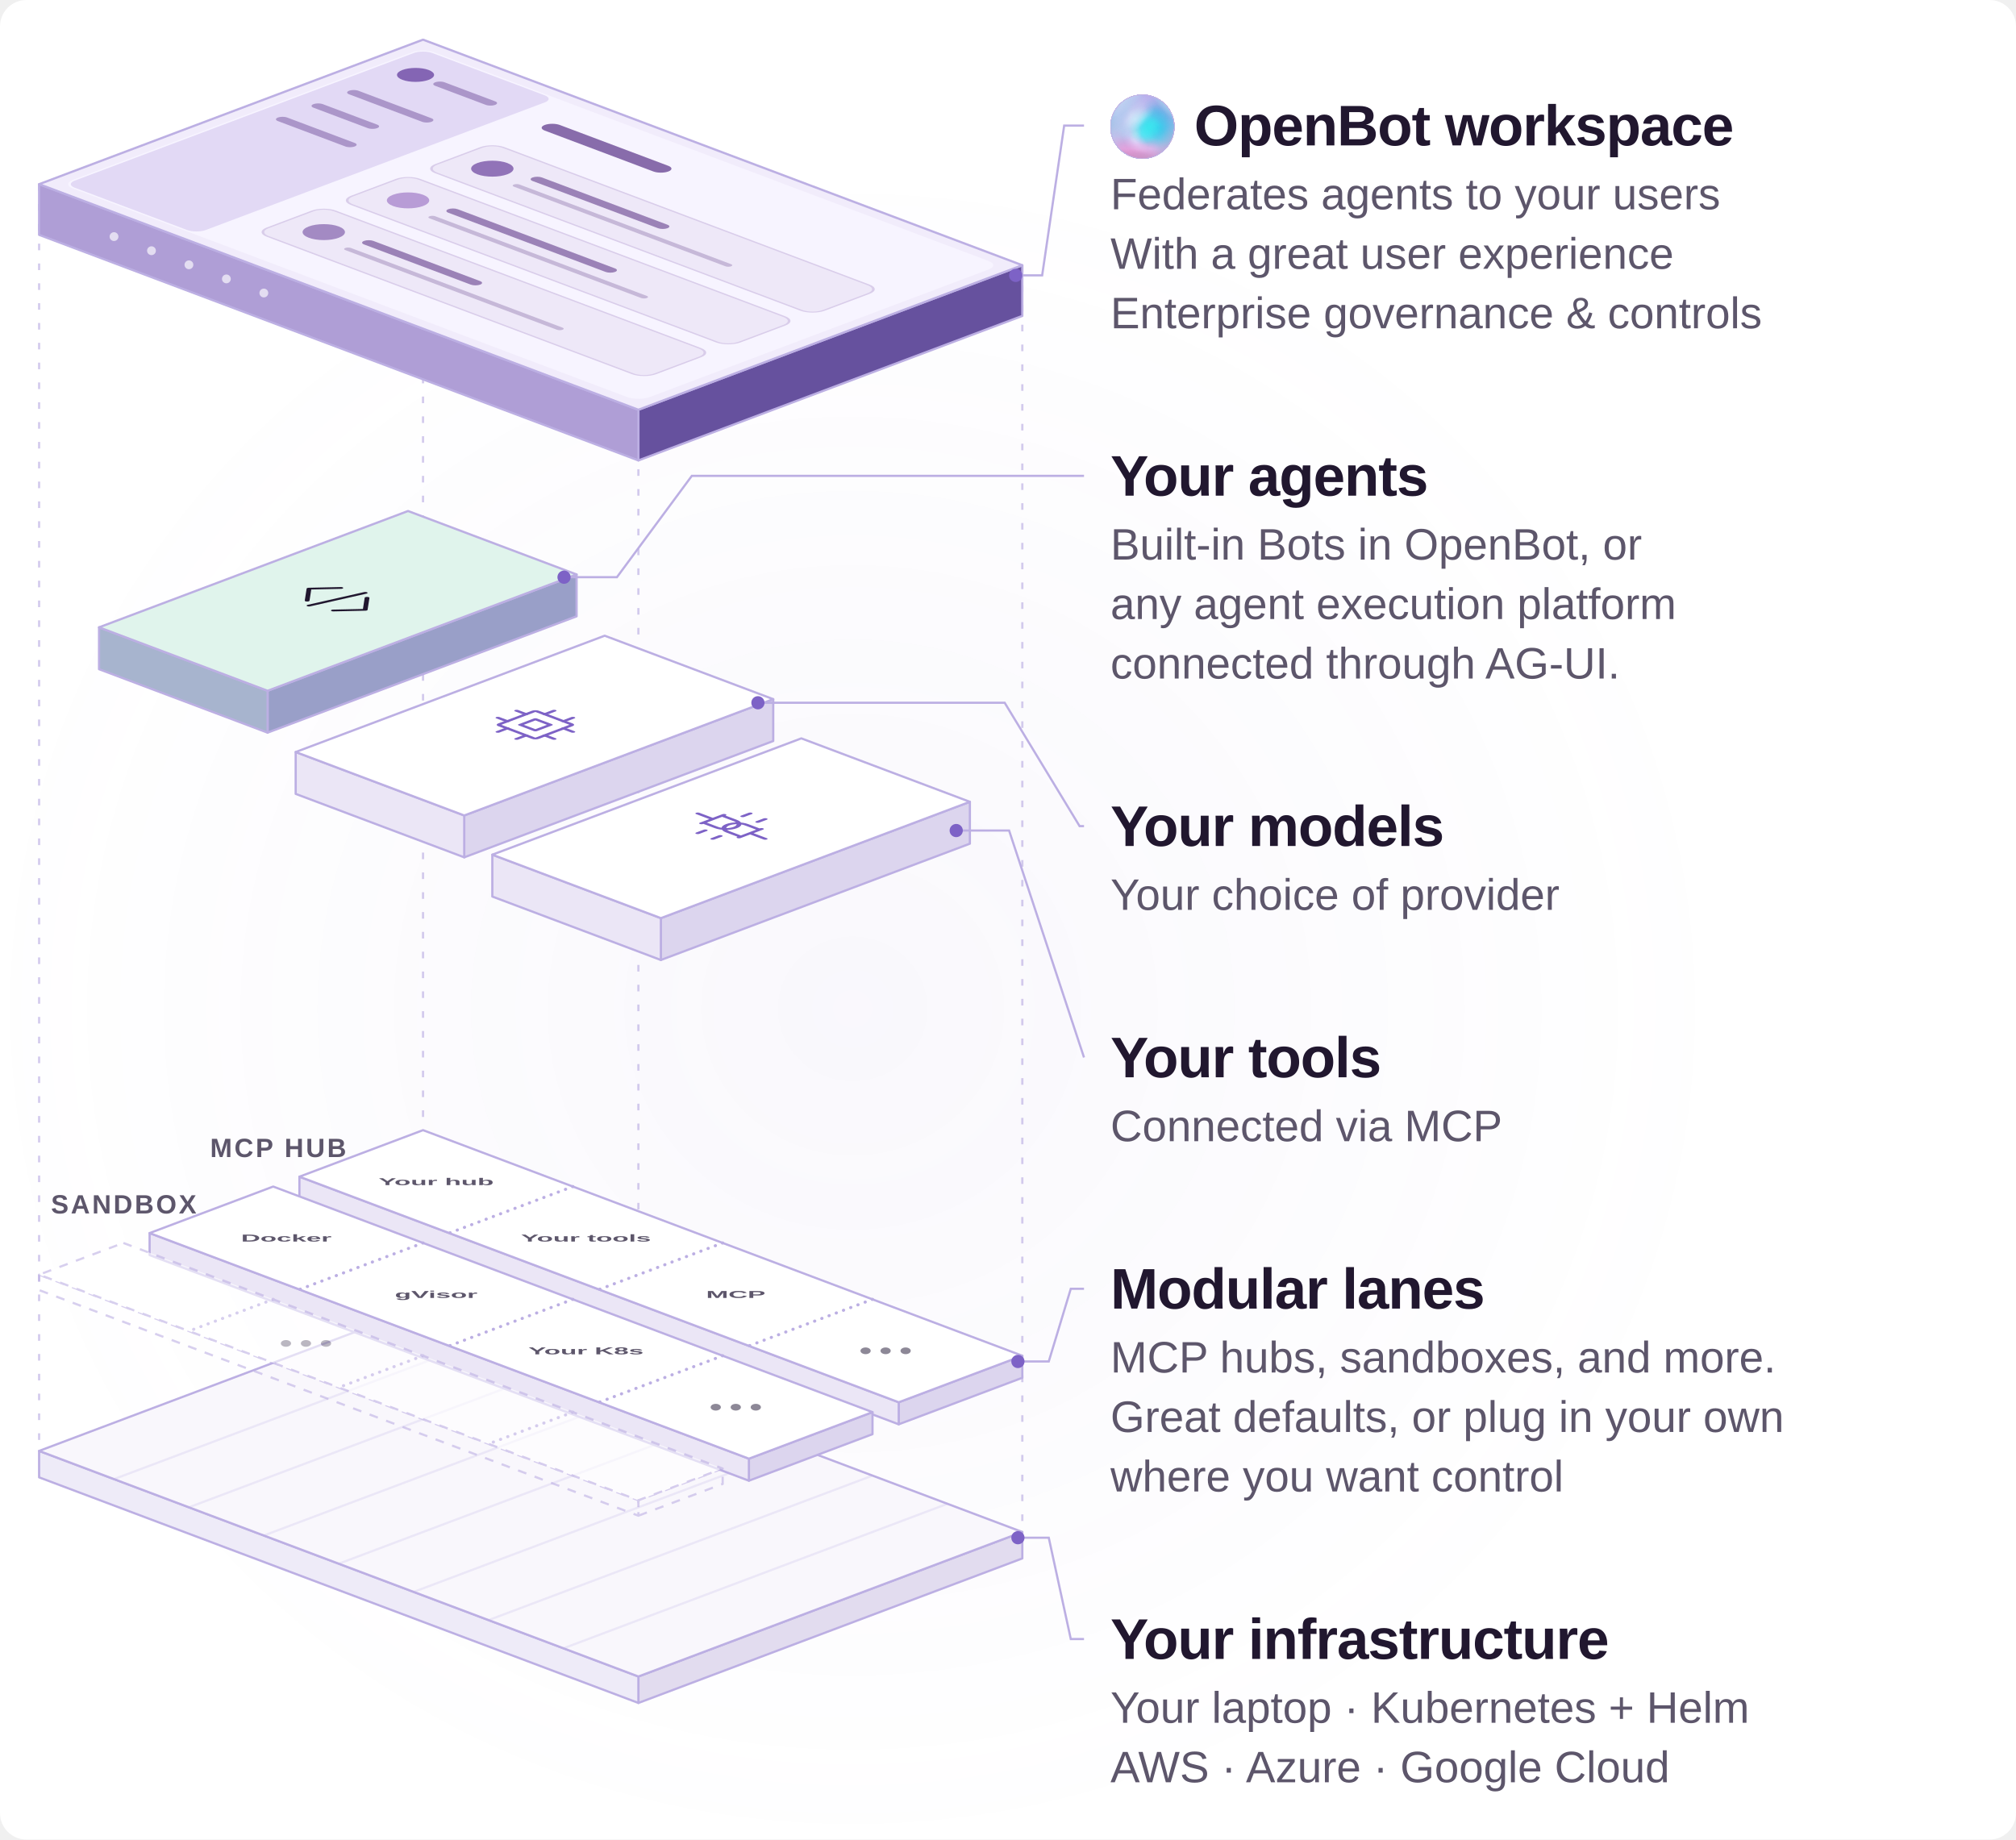
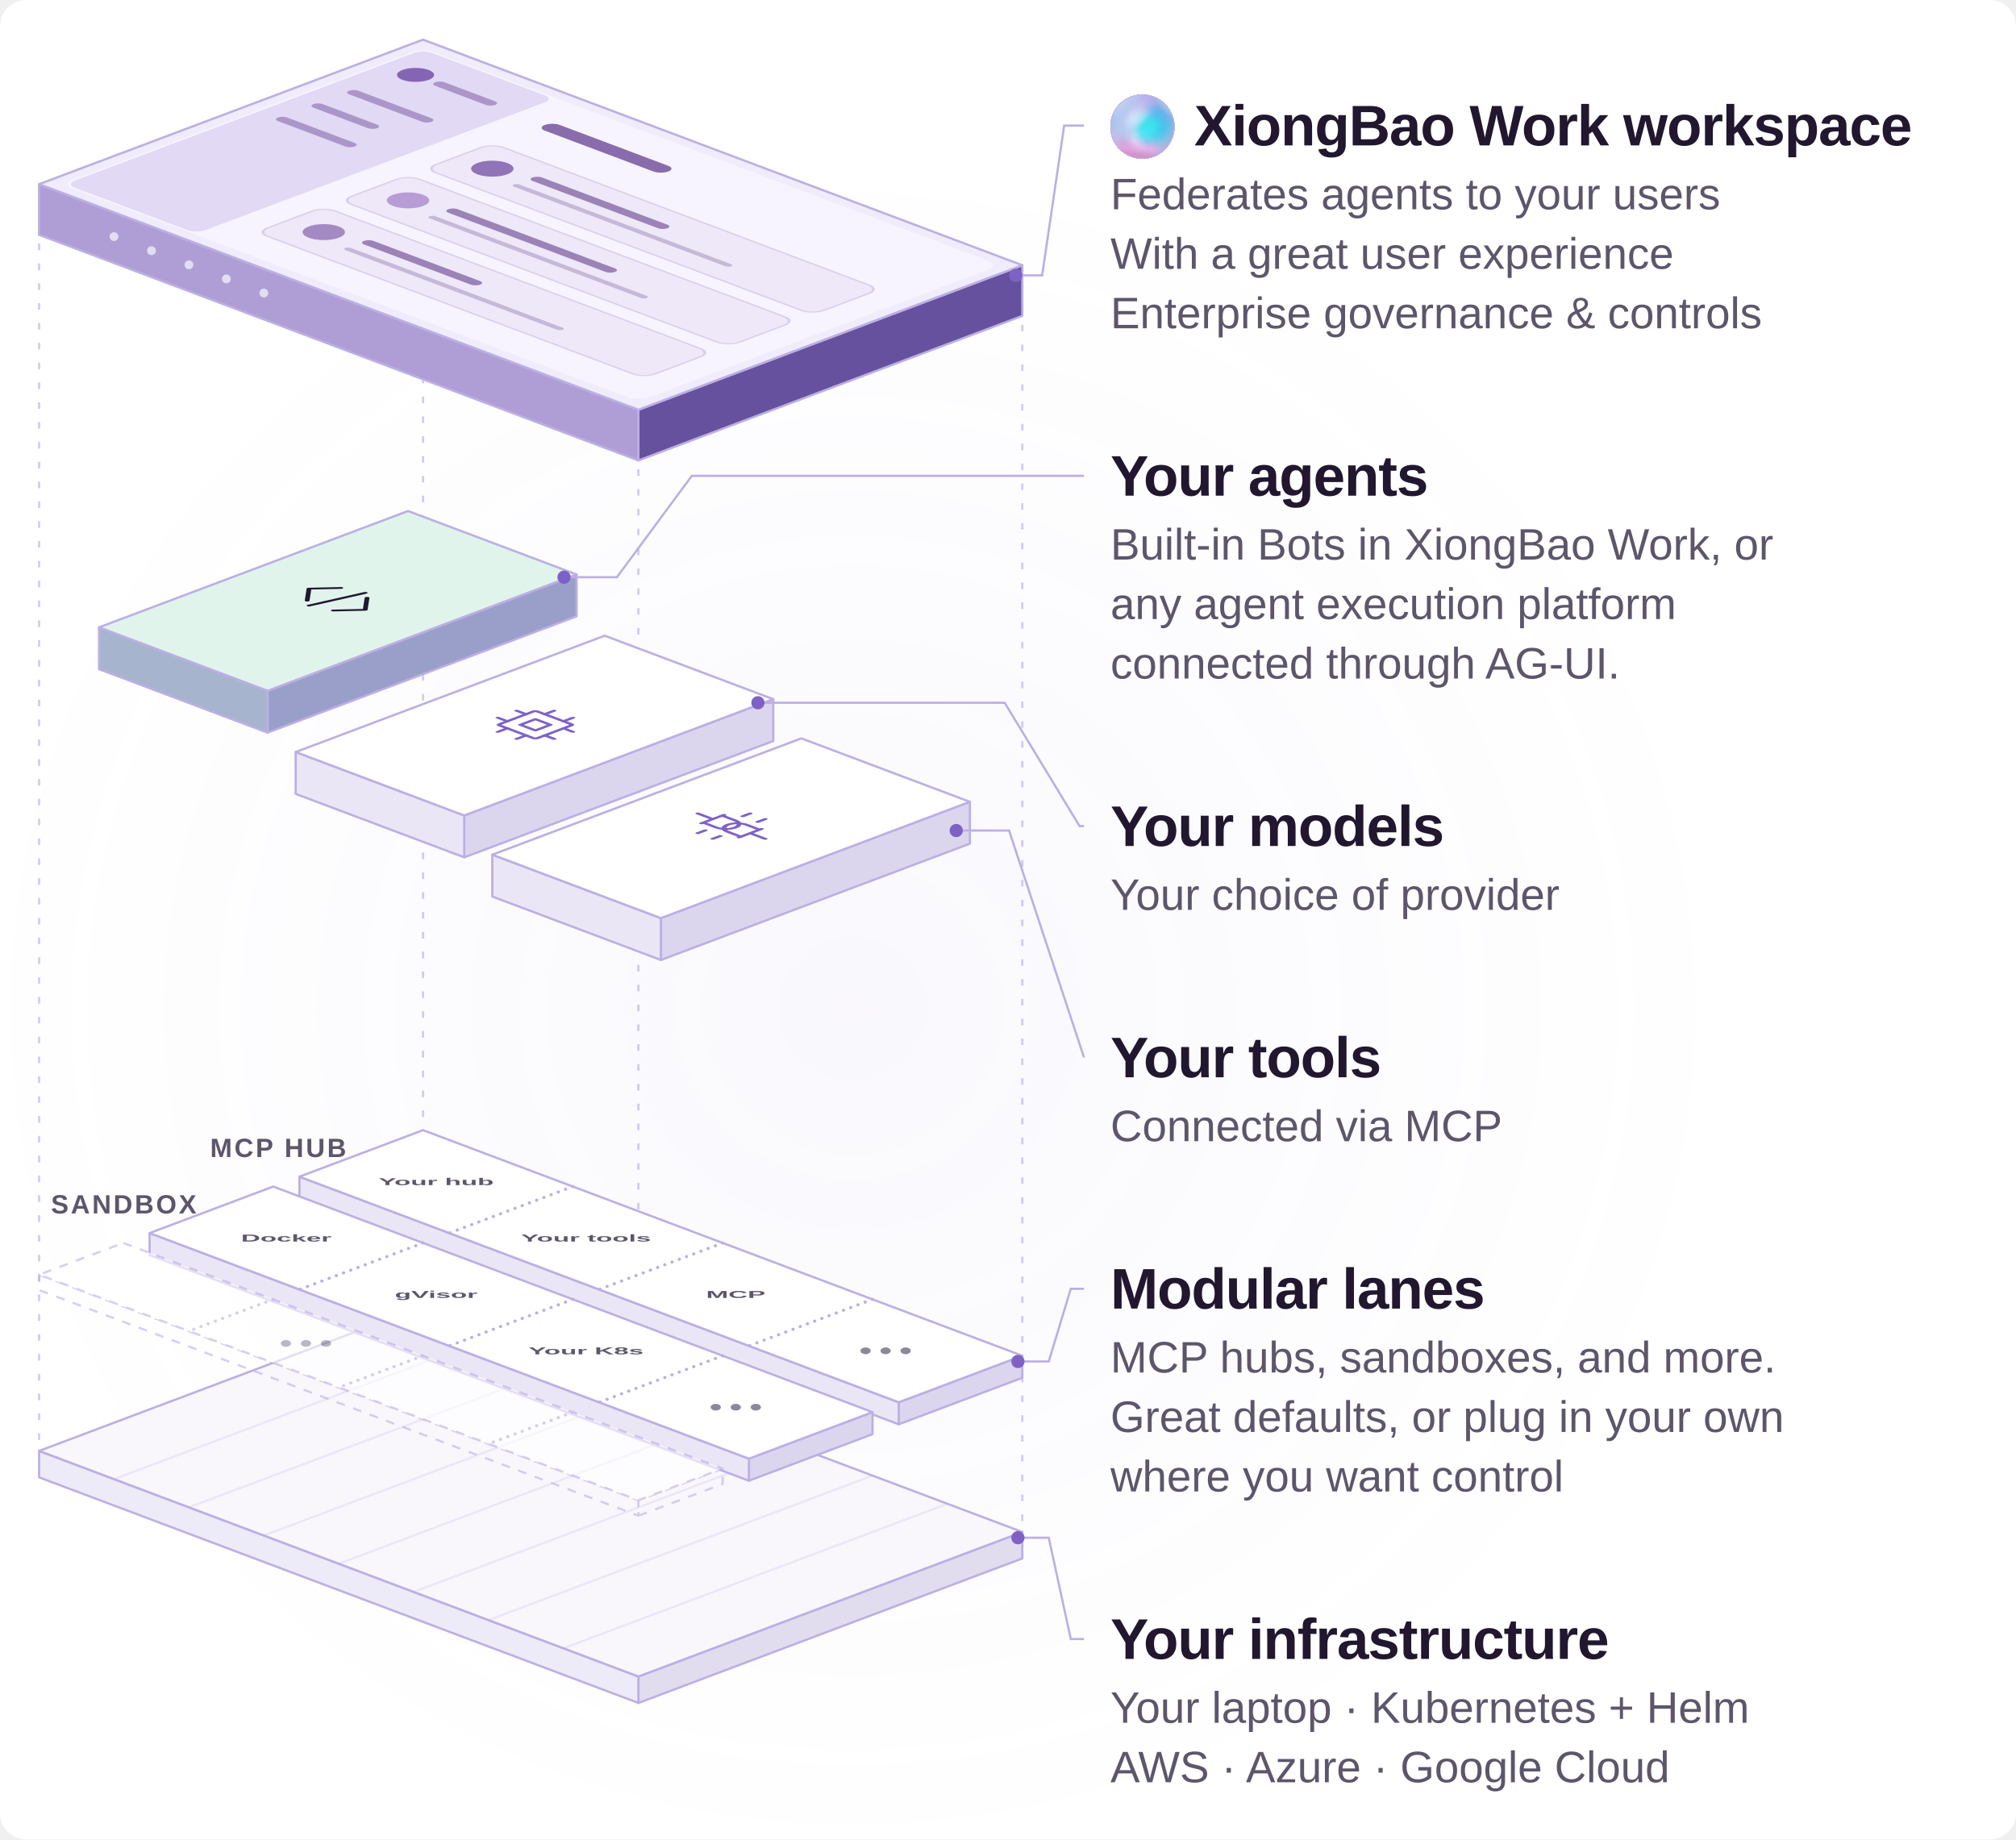
<svg xmlns="http://www.w3.org/2000/svg" viewBox="88 -18 915 835" width="1098" height="1002" fill="none" role="img" aria-labelledby="stack-title stack-desc">
  <rect x="88" y="-18" width="915" height="835" rx="12" fill="#ffffff" />
  <defs>
    <radialGradient id="wash">
      <stop offset="0" stop-color="#7d62c6" stop-opacity=".045" />
      <stop offset="1" stop-color="#7d62c6" stop-opacity="0" />
    </radialGradient>
  </defs>
  <ellipse cx="475" cy="440" rx="400" ry="390" fill="url(#wash)" />
  <g stroke="#bcafe3" stroke-width="1" stroke-dasharray="3 6" opacity=".65">
    <line x1="280" y1="0" x2="280" y2="575" />
    <line x1="552" y1="102.4" x2="552" y2="677.4" />
    <line x1="377.75" y1="168" x2="377.75" y2="743" />
    <line x1="105.75" y1="65.6" x2="105.75" y2="640.6" />
  </g>
  <g stroke="#bcafe3" stroke-width="1" stroke-linejoin="round">
    <g>
      <polygon points="552,677.4 377.75,743 377.75,755 552,689.4" fill="#e2dcef" />
      <polygon points="105.75,640.6 377.75,743 377.75,755 105.75,652.6" fill="#eeebf8" />
      <polygon points="280,575 552,677.4 377.75,743 105.75,640.6" fill="#f9f7fc" />
      <g opacity=".23">
        <line x1="314" y1="587.8" x2="139.75" y2="653.4" />
        <line x1="348" y1="600.6" x2="173.75" y2="666.2" />
        <line x1="382" y1="613.4" x2="207.75" y2="679" />
        <line x1="416" y1="626.2" x2="241.75" y2="691.8" />
        <line x1="450" y1="639" x2="275.75" y2="704.6" />
        <line x1="484" y1="651.8" x2="309.75" y2="717.4" />
        <line x1="518" y1="664.6" x2="343.75" y2="730.2" />
      </g>
    </g>
    <g>
      <polygon points="552,597.4 495.9,618.52 495.9,628.52 552,607.4" fill="#dcd5ee" />
      <polygon points="223.9,516.12 495.9,618.52 495.9,628.52 223.9,526.12" fill="#ebe6f6" />
      <polygon points="280,495 552,597.4 495.9,618.52 223.9,516.12" fill="#ffffff" />
      <g stroke-width="1.4" stroke-dasharray=".1 3.4" stroke-linecap="round">
        <line x1="348" y1="520.6" x2="291.9" y2="541.72" />
        <line x1="416" y1="546.2" x2="359.9" y2="567.32" />
        <line x1="484" y1="571.8" x2="427.9" y2="592.92" />
      </g>
      <text x="245.15" y="503" dy=".35em" text-anchor="end" fill="#5d566b" stroke="none" font-family="Arial, Helvetica, sans-serif" font-size="12" font-weight="600" letter-spacing="1">MCP HUB</text>
      <g transform="matrix(.85 .32 -.85 .32 285.95 518.36) rotate(-45) scale(.84)">
        <text x="0" y="0" dy=".35em" text-anchor="middle" font-family="Arial, Helvetica, sans-serif" font-size="12" font-weight="600" fill="#5d566b" stroke="none">Your hub</text>
      </g>
      <g transform="matrix(.85 .32 -.85 .32 353.95 543.96) rotate(-45) scale(.84)">
        <text x="0" y="0" dy=".35em" text-anchor="middle" font-family="Arial, Helvetica, sans-serif" font-size="12" font-weight="600" fill="#5d566b" stroke="none">Your tools</text>
      </g>
      <g transform="matrix(.85 .32 -.85 .32 421.95 569.56) rotate(-45) scale(.84)">
        <text x="0" y="0" dy=".35em" text-anchor="middle" font-family="Arial, Helvetica, sans-serif" font-size="12" font-weight="600" fill="#5d566b" stroke="none">MCP</text>
      </g>
      <g transform="matrix(.85 .32 -.85 .32 489.95 595.16) rotate(-45) scale(.84)">
        <ellipse cx="-9" cy="0" rx="2.3" ry="4" fill="#5d566b" stroke="none" opacity=".7" />
        <ellipse cx="0" cy="0" rx="2.3" ry="4" fill="#5d566b" stroke="none" opacity=".7" />
        <ellipse cx="9" cy="0" rx="2.3" ry="4" fill="#5d566b" stroke="none" opacity=".7" />
      </g>
    </g>
    <g>
      <polygon points="484,623 427.9,644.12 427.9,654.12 484,633" fill="#dcd5ee" />
      <polygon points="155.9,541.72 427.9,644.12 427.9,654.12 155.9,551.72" fill="#ebe6f6" />
      <polygon points="212,520.6 484,623 427.9,644.12 155.9,541.72" fill="#ffffff" />
      <g stroke-width="1.4" stroke-dasharray=".1 3.4" stroke-linecap="round">
        <line x1="280" y1="546.2" x2="223.9" y2="567.32" />
        <line x1="348" y1="571.8" x2="291.9" y2="592.92" />
        <line x1="416" y1="597.4" x2="359.9" y2="618.52" />
      </g>
      <text x="177.15" y="528.6" dy=".35em" text-anchor="end" fill="#5d566b" stroke="none" font-family="Arial, Helvetica, sans-serif" font-size="12" font-weight="600" letter-spacing="1">SANDBOX</text>
      <g transform="matrix(.85 .32 -.85 .32 217.95 543.96) rotate(-45) scale(.84)">
        <text x="0" y="0" dy=".35em" text-anchor="middle" font-family="Arial, Helvetica, sans-serif" font-size="12" font-weight="600" fill="#5d566b" stroke="none">Docker</text>
      </g>
      <g transform="matrix(.85 .32 -.85 .32 285.95 569.56) rotate(-45) scale(.84)">
        <text x="0" y="0" dy=".35em" text-anchor="middle" font-family="Arial, Helvetica, sans-serif" font-size="12" font-weight="600" fill="#5d566b" stroke="none">gVisor</text>
      </g>
      <g transform="matrix(.85 .32 -.85 .32 353.95 595.16) rotate(-45) scale(.84)">
        <text x="0" y="0" dy=".35em" text-anchor="middle" font-family="Arial, Helvetica, sans-serif" font-size="12" font-weight="600" fill="#5d566b" stroke="none">Your K8s</text>
      </g>
      <g transform="matrix(.85 .32 -.85 .32 421.95 620.76) rotate(-45) scale(.84)">
        <ellipse cx="-9" cy="0" rx="2.3" ry="4" fill="#5d566b" stroke="none" opacity=".7" />
        <ellipse cx="0" cy="0" rx="2.3" ry="4" fill="#5d566b" stroke="none" opacity=".7" />
        <ellipse cx="9" cy="0" rx="2.3" ry="4" fill="#5d566b" stroke="none" opacity=".7" />
      </g>
    </g>
    <g stroke-dasharray="4 4" opacity=".6">
      <polygon points="416,648.6 377.75,663 377.75,670 416,655.6" fill="none" />
      <polygon points="105.75,560.6 377.75,663 377.75,670 105.75,567.6" fill="none" />
      <polygon points="144,546.2 416,648.6 377.75,663 105.75,560.6" fill="#ffffff" />
      <g stroke-width="1.4" stroke-dasharray=".1 3.4" stroke-linecap="round">
        <line x1="212" y1="571.8" x2="173.75" y2="586.2" />
        <line x1="280" y1="597.4" x2="241.75" y2="611.8" />
        <line x1="348" y1="623" x2="309.75" y2="637.4" />
      </g>
      <g transform="matrix(.85 .32 -.85 .32 226.875 591.8) rotate(-45) scale(.84)">
        <ellipse cx="-9" cy="0" rx="2.3" ry="4" fill="#5d566b" stroke="none" opacity=".7" />
        <ellipse cx="0" cy="0" rx="2.3" ry="4" fill="#5d566b" stroke="none" opacity=".7" />
        <ellipse cx="9" cy="0" rx="2.3" ry="4" fill="#5d566b" stroke="none" opacity=".7" />
      </g>
    </g>
    <g transform="translate(0 -235)">
      <polygon points="552,337.4 377.75,403 377.75,426 552,360.4" fill="#66519e" />
      <polygon points="105.75,300.6 377.75,403 377.75,426 105.75,323.6" fill="#af9ed6" />
      <polygon points="280,235 552,337.4 377.75,403 105.75,300.6" fill="#f1ecfb" />
      <g transform="matrix(.85 .32 -.85 .32 280 235)" stroke="none">
        <rect x="6" y="6" width="308" height="193" rx="6" fill="#f7f4ff" />
        <rect x="7" y="7" width="70" height="191" rx="5" fill="#e2d9f5" />
        <circle cx="23" cy="27" r="7" fill="#8465b4" />
        <path d="M36 27h27 M19 56h39 M19 75h29 M19 94h36" stroke="#ab96c9" stroke-width="5" stroke-linecap="round" />
        <rect x="93" y="24" width="66" height="8" rx="4" fill="#886cab" />
        <rect x="92" y="55" width="207" height="36" rx="6" fill="#eee8f8" stroke="#d9cdea" />
        <circle cx="110" cy="73" r="8" fill="#9173b8" />
        <rect x="127" y="66" width="72" height="5" rx="2.5" fill="#9b82b7" />
        <rect x="127" y="77" width="116" height="3" rx="1.5" fill="#c6b8d8" />
        <rect x="92" y="100" width="207" height="36" rx="6" fill="#eee8f8" stroke="#d9cdea" />
        <circle cx="110" cy="118" r="8" fill="#b89cd6" />
        <rect x="127" y="111" width="89" height="5" rx="2.5" fill="#9b82b7" />
        <rect x="127" y="122" width="116" height="3" rx="1.5" fill="#c6b8d8" />
        <rect x="92" y="145" width="207" height="36" rx="6" fill="#eee8f8" stroke="#d9cdea" />
        <circle cx="110" cy="163" r="8" fill="#a38ac3" />
        <rect x="127" y="156" width="62" height="5" rx="2.5" fill="#9b82b7" />
        <rect x="127" y="167" width="116" height="3" rx="1.5" fill="#c6b8d8" />
      </g>
      <circle cx="139.75" cy="324.4" r="2" fill="#fff" stroke="none" opacity=".65" />
      <circle cx="156.75" cy="330.8" r="2" fill="#fff" stroke="none" opacity=".65" />
      <circle cx="173.75" cy="337.2" r="2" fill="#fff" stroke="none" opacity=".65" />
      <circle cx="190.75" cy="343.6" r="2" fill="#fff" stroke="none" opacity=".65" />
      <circle cx="207.75" cy="350.0" r="2" fill="#fff" stroke="none" opacity=".65" />
    </g>
    <g transform="translate(0 158)">
      <g transform="translate(0 -10)">
        <polygon points="349.7,94.76 209.45,147.56 209.45,166.56 349.7,113.76" fill="#999fc8" />
        <polygon points="132.95,118.76 209.45,147.56 209.45,166.56 132.95,137.76" fill="#a7b4ce" />
        <polygon points="273.2,65.96 349.7,94.76 209.45,147.56 132.95,118.76" fill="#e0f4ec" />
        <g transform="matrix(.85 .32 -.85 .32 241 106)" stroke="#21172f" stroke-width="1.8" stroke-linecap="round" stroke-linejoin="round">
          <path d="M-7 -9 L-15 0 L-7 9 M7 -9 L15 0 L7 9 M3 -12 L-3 12" />
        </g>
      </g>
      <g>
        <polygon points="438.95,141.36 298.7,194.16 298.7,213.16 438.95,160.36" fill="#dcd5ee" />
        <polygon points="222.2,165.36 298.7,194.16 298.7,213.16 222.2,184.36" fill="#ebe6f6" />
        <polygon points="362.45,112.56 438.95,141.36 298.7,194.16 222.2,165.36" fill="#ffffff" />
        <g transform="matrix(.85 .32 -.85 .32 331 153)" stroke="#7d62c6" stroke-width="1.8" stroke-linecap="round" stroke-linejoin="round">
          <rect x="-10" y="-10" width="20" height="20" rx="1" />
          <rect x="-4" y="-4" width="8" height="8" />
          <path d="M-5 -15v5 M5 -15v5 M-5 10v5 M5 10v5 M-15 -5h5 M-15 5h5 M10 -5h5 M10 5h5" />
        </g>
      </g>
      <g>
        <polygon points="528.2,187.96 387.95,240.76 387.95,259.76 528.2,206.96" fill="#dcd5ee" />
        <polygon points="311.45,211.96 387.95,240.76 387.95,259.76 311.45,230.96" fill="#ebe6f6" />
        <polygon points="451.7,159.16 528.2,187.96 387.95,240.76 311.45,211.96" fill="#ffffff" />
        <g transform="matrix(.85 .32 -.85 .32 420 199)" stroke="#7d62c6" stroke-width="1.8" stroke-linecap="round" stroke-linejoin="round">
          <path d="M-18 0h7 M11 0h7 M-10 -6v12 M10 -6v12 M-10 -5h7a5 5 0 0 1 0 10h-7 M10 -5H3a5 5 0 0 0 0 10h7 M-4 -10v-4 M4 -10v-4 M-4 10v4 M4 10v4" />
        </g>
      </g>
    </g>
  </g>
  <g stroke="#bcafe3" stroke-width="1" font-family="Arial, Helvetica, sans-serif">
    <path d="M549 107 h12 L571 39 H580" />
    <circle cx="549" cy="107" r="3" fill="#7d62c6" stroke="none" />
    <svg viewBox="0 0 256 256" width="29" height="29" fill="none" x="592" y="25">
      <defs>
        <radialGradient id="g0" gradientUnits="userSpaceOnUse" cx="186.880" cy="128.000" r="89.600">
          <stop offset="0" stop-color="#0ad7ed" stop-opacity="0.85" />
          <stop offset="1" stop-color="#0ad7ed" stop-opacity="0" />
        </radialGradient>
        <radialGradient id="g1" gradientUnits="userSpaceOnUse" cx="69.120" cy="245.760" r="230.400" gradientTransform="translate(69.120 245.760) rotate(0.000) scale(1 0.35714) translate(-69.120 -245.760)">
          <stop offset="0" stop-color="#ff95d5" stop-opacity="1" />
          <stop offset="1" stop-color="#ff95d5" stop-opacity="0" />
        </radialGradient>
        <radialGradient id="g2" gradientUnits="userSpaceOnUse" cx="69.120" cy="98.560" r="166.400" gradientTransform="translate(69.120 98.560) rotate(135.000) scale(1 0.35714) translate(-69.120 -98.560)">
          <stop offset="0" stop-color="#ebd7f9" stop-opacity="0.7" />
          <stop offset="1" stop-color="#ebd7f9" stop-opacity="0" />
        </radialGradient>
        <radialGradient id="g3" gradientUnits="userSpaceOnUse" cx="157.440" cy="128.000" r="89.600" gradientTransform="translate(157.440 128.000) rotate(135.000) scale(1 0.58824) translate(-157.440 -128.000)">
          <stop offset="0" stop-color="#42e5f1" stop-opacity="1" />
          <stop offset="1" stop-color="#42e5f1" stop-opacity="0" />
        </radialGradient>
        <radialGradient id="g4" gradientUnits="userSpaceOnUse" cx="98.560" cy="186.880" r="64.000" gradientTransform="translate(98.560 186.880) rotate(45.000) scale(1 0.58824) translate(-98.560 -186.880)">
          <stop offset="0" stop-color="#f9d4ff" stop-opacity="0.7" />
          <stop offset="1" stop-color="#f9d4ff" stop-opacity="0" />
        </radialGradient>
        <radialGradient id="g5" gradientUnits="userSpaceOnUse" cx="245.760" cy="-19.200" r="230.400" gradientTransform="translate(245.760 -19.200) rotate(90.000) scale(1 0.58824) translate(-245.760 19.200)">
          <stop offset="0" stop-color="#8a3dd3" stop-opacity="0.3" />
          <stop offset="1" stop-color="#8a3dd3" stop-opacity="0" />
        </radialGradient>
        <radialGradient id="g6" gradientUnits="userSpaceOnUse" cx="39.680" cy="275.200" r="166.400" gradientTransform="translate(39.680 275.200) rotate(0.000) scale(1 0.35714) translate(-39.680 -275.200)">
          <stop offset="0" stop-color="#8481a8" stop-opacity="1" />
          <stop offset="1" stop-color="#8481a8" stop-opacity="0" />
        </radialGradient>
        <radialGradient id="g7" gradientUnits="userSpaceOnUse" cx="98.560" cy="98.560" r="64.000" gradientTransform="translate(98.560 98.560) rotate(135.000) scale(1 0.58824) translate(-98.560 -98.560)">
          <stop offset="0" stop-color="#ceffff" stop-opacity="0.5" />
          <stop offset="1" stop-color="#ceffff" stop-opacity="0" />
        </radialGradient>
        <radialGradient id="g8" gradientUnits="userSpaceOnUse" cx="39.680" cy="69.120" r="121.600" gradientTransform="translate(39.680 69.120) rotate(90.000) scale(1 0.35714) translate(-39.680 -69.120)">
          <stop offset="0" stop-color="#b4c8ef" stop-opacity="1" />
          <stop offset="1" stop-color="#b4c8ef" stop-opacity="0" />
        </radialGradient>
        <radialGradient id="g9" gradientUnits="userSpaceOnUse" cx="69.120" cy="216.320" r="121.600" gradientTransform="translate(69.120 216.320) rotate(45.000) scale(1 0.35714) translate(-69.120 -216.320)">
          <stop offset="0" stop-color="#e69cdc" stop-opacity="0.5" />
          <stop offset="1" stop-color="#e69cdc" stop-opacity="0" />
        </radialGradient>
        <radialGradient id="g10" gradientUnits="userSpaceOnUse" cx="128.000" cy="157.440" r="64.000" gradientTransform="translate(128.000 157.440) rotate(45.000) scale(1 0.58824) translate(-128.000 -157.440)">
          <stop offset="0" stop-color="#4afffe" stop-opacity="0.3" />
          <stop offset="1" stop-color="#4afffe" stop-opacity="0" />
        </radialGradient>
        <radialGradient id="g11" gradientUnits="userSpaceOnUse" cx="157.440" cy="-19.200" r="121.600" gradientTransform="translate(157.440 -19.200) rotate(135.000) scale(1 0.58824) translate(-157.440 19.200)">
          <stop offset="0" stop-color="#d59cef" stop-opacity="0.5" />
          <stop offset="1" stop-color="#d59cef" stop-opacity="0" />
        </radialGradient>
        <radialGradient id="g12" gradientUnits="userSpaceOnUse" cx="275.200" cy="275.200" r="166.400" gradientTransform="translate(275.200 275.200) rotate(90.000) scale(1 0.58824) translate(-275.200 -275.200)">
          <stop offset="0" stop-color="#b6a3cc" stop-opacity="1" />
          <stop offset="1" stop-color="#b6a3cc" stop-opacity="0" />
        </radialGradient>
        <radialGradient id="g13" gradientUnits="userSpaceOnUse" cx="186.880" cy="69.120" r="64.000" gradientTransform="translate(186.880 69.120) rotate(45.000) scale(1 0.58824) translate(-186.880 -69.120)">
          <stop offset="0" stop-color="#41a8e9" stop-opacity="0.3" />
          <stop offset="1" stop-color="#41a8e9" stop-opacity="0" />
        </radialGradient>
        <radialGradient id="g14" gradientUnits="userSpaceOnUse" cx="157.440" cy="216.320" r="44.800" gradientTransform="translate(157.440 216.320) rotate(0.000) scale(1 0.58824) translate(-157.440 -216.320)">
          <stop offset="0" stop-color="#ffc8ff" stop-opacity="0.3" />
          <stop offset="1" stop-color="#ffc8ff" stop-opacity="0" />
        </radialGradient>
        <radialGradient id="g15" gradientUnits="userSpaceOnUse" cx="128.000" cy="98.560" r="64.000" gradientTransform="translate(128.000 98.560) rotate(135.000) scale(1 0.35714) translate(-128.000 -98.560)">
          <stop offset="0" stop-color="#9dffff" stop-opacity="0.3" />
          <stop offset="1" stop-color="#9dffff" stop-opacity="0" />
        </radialGradient>
        <radialGradient id="g16" gradientUnits="userSpaceOnUse" cx="157.440" cy="128.000" r="44.800">
          <stop offset="0" stop-color="#36e7ed" stop-opacity="0.7" />
          <stop offset="1" stop-color="#36e7ed" stop-opacity="0" />
        </radialGradient>
        <radialGradient id="g17" gradientUnits="userSpaceOnUse" cx="98.560" cy="157.440" r="44.800" gradientTransform="translate(98.560 157.440) rotate(90.000) scale(1 0.58824) translate(-98.560 -157.440)">
          <stop offset="0" stop-color="#b2edf2" stop-opacity="0.5" />
          <stop offset="1" stop-color="#b2edf2" stop-opacity="0" />
        </radialGradient>
        <radialGradient id="g18" gradientUnits="userSpaceOnUse" cx="245.760" cy="39.680" r="121.600" gradientTransform="translate(245.760 39.680) rotate(45.000) scale(1 0.35714) translate(-245.760 -39.680)">
          <stop offset="0" stop-color="#abf9f3" stop-opacity="0.7" />
          <stop offset="1" stop-color="#abf9f3" stop-opacity="0" />
        </radialGradient>
        <radialGradient id="g19" gradientUnits="userSpaceOnUse" cx="-19.200" cy="128.000" r="89.600" gradientTransform="translate(-19.200 128.000) rotate(0.000) scale(1 0.58824) translate(19.200 -128.000)">
          <stop offset="0" stop-color="#97b7dd" stop-opacity="0.5" />
          <stop offset="1" stop-color="#97b7dd" stop-opacity="0" />
        </radialGradient>
        <radialGradient id="g20" gradientUnits="userSpaceOnUse" cx="69.120" cy="-19.200" r="166.400" gradientTransform="translate(69.120 -19.200) rotate(135.000) scale(1 0.35714) translate(-69.120 19.200)">
          <stop offset="0" stop-color="#d0d7f4" stop-opacity="1" />
          <stop offset="1" stop-color="#d0d7f4" stop-opacity="0" />
        </radialGradient>
        <radialGradient id="g21" gradientUnits="userSpaceOnUse" cx="128.000" cy="275.200" r="166.400" gradientTransform="translate(128.000 275.200) rotate(0.000) scale(1 0.35714) translate(-128.000 -275.200)">
          <stop offset="0" stop-color="#cd92c6" stop-opacity="1" />
          <stop offset="1" stop-color="#cd92c6" stop-opacity="0" />
        </radialGradient>
      </defs>
      <g>
        <circle cx="128.0" cy="128.0" r="128.0" fill="#9fc5eb" />
        <circle cx="128.0" cy="128.0" r="128.0" fill="url(#g0)" />
        <circle cx="128.0" cy="128.0" r="128.0" fill="url(#g1)" />
        <circle cx="128.0" cy="128.0" r="128.0" fill="url(#g2)" />
        <circle cx="128.0" cy="128.0" r="128.0" fill="url(#g3)" />
        <circle cx="128.0" cy="128.0" r="128.0" fill="url(#g4)" />
        <circle cx="128.0" cy="128.0" r="128.0" fill="url(#g5)" />
        <circle cx="128.0" cy="128.0" r="128.0" fill="url(#g6)" />
        <circle cx="128.0" cy="128.0" r="128.0" fill="url(#g7)" />
        <circle cx="128.0" cy="128.0" r="128.0" fill="url(#g8)" />
        <circle cx="128.0" cy="128.0" r="128.0" fill="url(#g9)" />
        <circle cx="128.0" cy="128.0" r="128.0" fill="url(#g10)" />
        <circle cx="128.0" cy="128.0" r="128.0" fill="url(#g11)" />
        <circle cx="128.0" cy="128.0" r="128.0" fill="url(#g12)" />
        <circle cx="128.0" cy="128.0" r="128.0" fill="url(#g13)" />
        <circle cx="128.0" cy="128.0" r="128.0" fill="url(#g14)" />
        <circle cx="128.0" cy="128.0" r="128.0" fill="url(#g15)" />
        <circle cx="128.0" cy="128.0" r="128.0" fill="url(#g16)" />
        <circle cx="128.0" cy="128.0" r="128.0" fill="url(#g17)" />
        <circle cx="128.0" cy="128.0" r="128.0" fill="url(#g18)" />
        <circle cx="128.0" cy="128.0" r="128.0" fill="url(#g19)" />
        <circle cx="128.0" cy="128.0" r="128.0" fill="url(#g20)" />
        <circle cx="128.0" cy="128.0" r="128.0" fill="url(#g21)" />
        <circle cx="128.0" cy="128.0" r="127.500" fill="none" stroke="#ffffff" stroke-opacity="0.16" stroke-width="1" />
      </g>
    </svg>
-     <text x="630" y="48" fill="#21172f" stroke="none" font-size="26" font-weight="600" letter-spacing="-.4">OpenBot workspace</text>
+     <text x="630" y="48" fill="#21172f" stroke="none" font-size="26" font-weight="600" letter-spacing="-.4">XiongBao Work workspace</text>
    <text x="592" y="77" fill="#5d566b" stroke="none" font-size="20">Federates agents to your users</text>
    <text x="592" y="104" fill="#5d566b" stroke="none" font-size="20">With a great user experience</text>
    <text x="592" y="131" fill="#5d566b" stroke="none" font-size="20">Enterprise governance &amp; controls</text>
    <path d="M344 244 h24 L402 198 H580" />
    <circle cx="344" cy="244" r="3" fill="#7d62c6" stroke="none" />
    <text x="592" y="207" fill="#21172f" stroke="none" font-size="26" font-weight="600" letter-spacing="-.4">Your agents</text>
-     <text x="592" y="236" fill="#5d566b" stroke="none" font-size="20">Built-in Bots in OpenBot, or</text>
+     <text x="592" y="236" fill="#5d566b" stroke="none" font-size="20">Built-in Bots in XiongBao Work, or</text>
    <text x="592" y="263" fill="#5d566b" stroke="none" font-size="20">any agent execution platform</text>
    <text x="592" y="290" fill="#5d566b" stroke="none" font-size="20">connected through AG-UI.</text>
    <path d="M432 301 h112 L578 357 H580" />
    <circle cx="432" cy="301" r="3" fill="#7d62c6" stroke="none" />
    <text x="592" y="366" fill="#21172f" stroke="none" font-size="26" font-weight="600" letter-spacing="-.4">Your models</text>
    <text x="592" y="395" fill="#5d566b" stroke="none" font-size="20">Your choice of provider</text>
    <path d="M522 359 h24 L580 462 H580" />
    <circle cx="522" cy="359" r="3" fill="#7d62c6" stroke="none" />
    <text x="592" y="471" fill="#21172f" stroke="none" font-size="26" font-weight="600" letter-spacing="-.4">Your tools</text>
    <text x="592" y="500" fill="#5d566b" stroke="none" font-size="20">Connected via MCP</text>
    <path d="M550 600 h14 L574 567 H580" />
    <circle cx="550" cy="600" r="3" fill="#7d62c6" stroke="none" />
    <text x="592" y="576" fill="#21172f" stroke="none" font-size="26" font-weight="600" letter-spacing="-.4">Modular lanes</text>
    <text x="592" y="605" fill="#5d566b" stroke="none" font-size="20">MCP hubs, sandboxes, and more.</text>
    <text x="592" y="632" fill="#5d566b" stroke="none" font-size="20">Great defaults, or plug in your own</text>
    <text x="592" y="659" fill="#5d566b" stroke="none" font-size="20">where you want control</text>
    <path d="M550 680 h14 L574 726 H580" />
    <circle cx="550" cy="680" r="3" fill="#7d62c6" stroke="none" />
    <text x="592" y="735" fill="#21172f" stroke="none" font-size="26" font-weight="600" letter-spacing="-.4">Your infrastructure</text>
    <text x="592" y="764" fill="#5d566b" stroke="none" font-size="20">Your laptop · Kubernetes + Helm</text>
    <text x="592" y="791" fill="#5d566b" stroke="none" font-size="20">AWS · Azure · Google Cloud</text>
  </g>
</svg>
